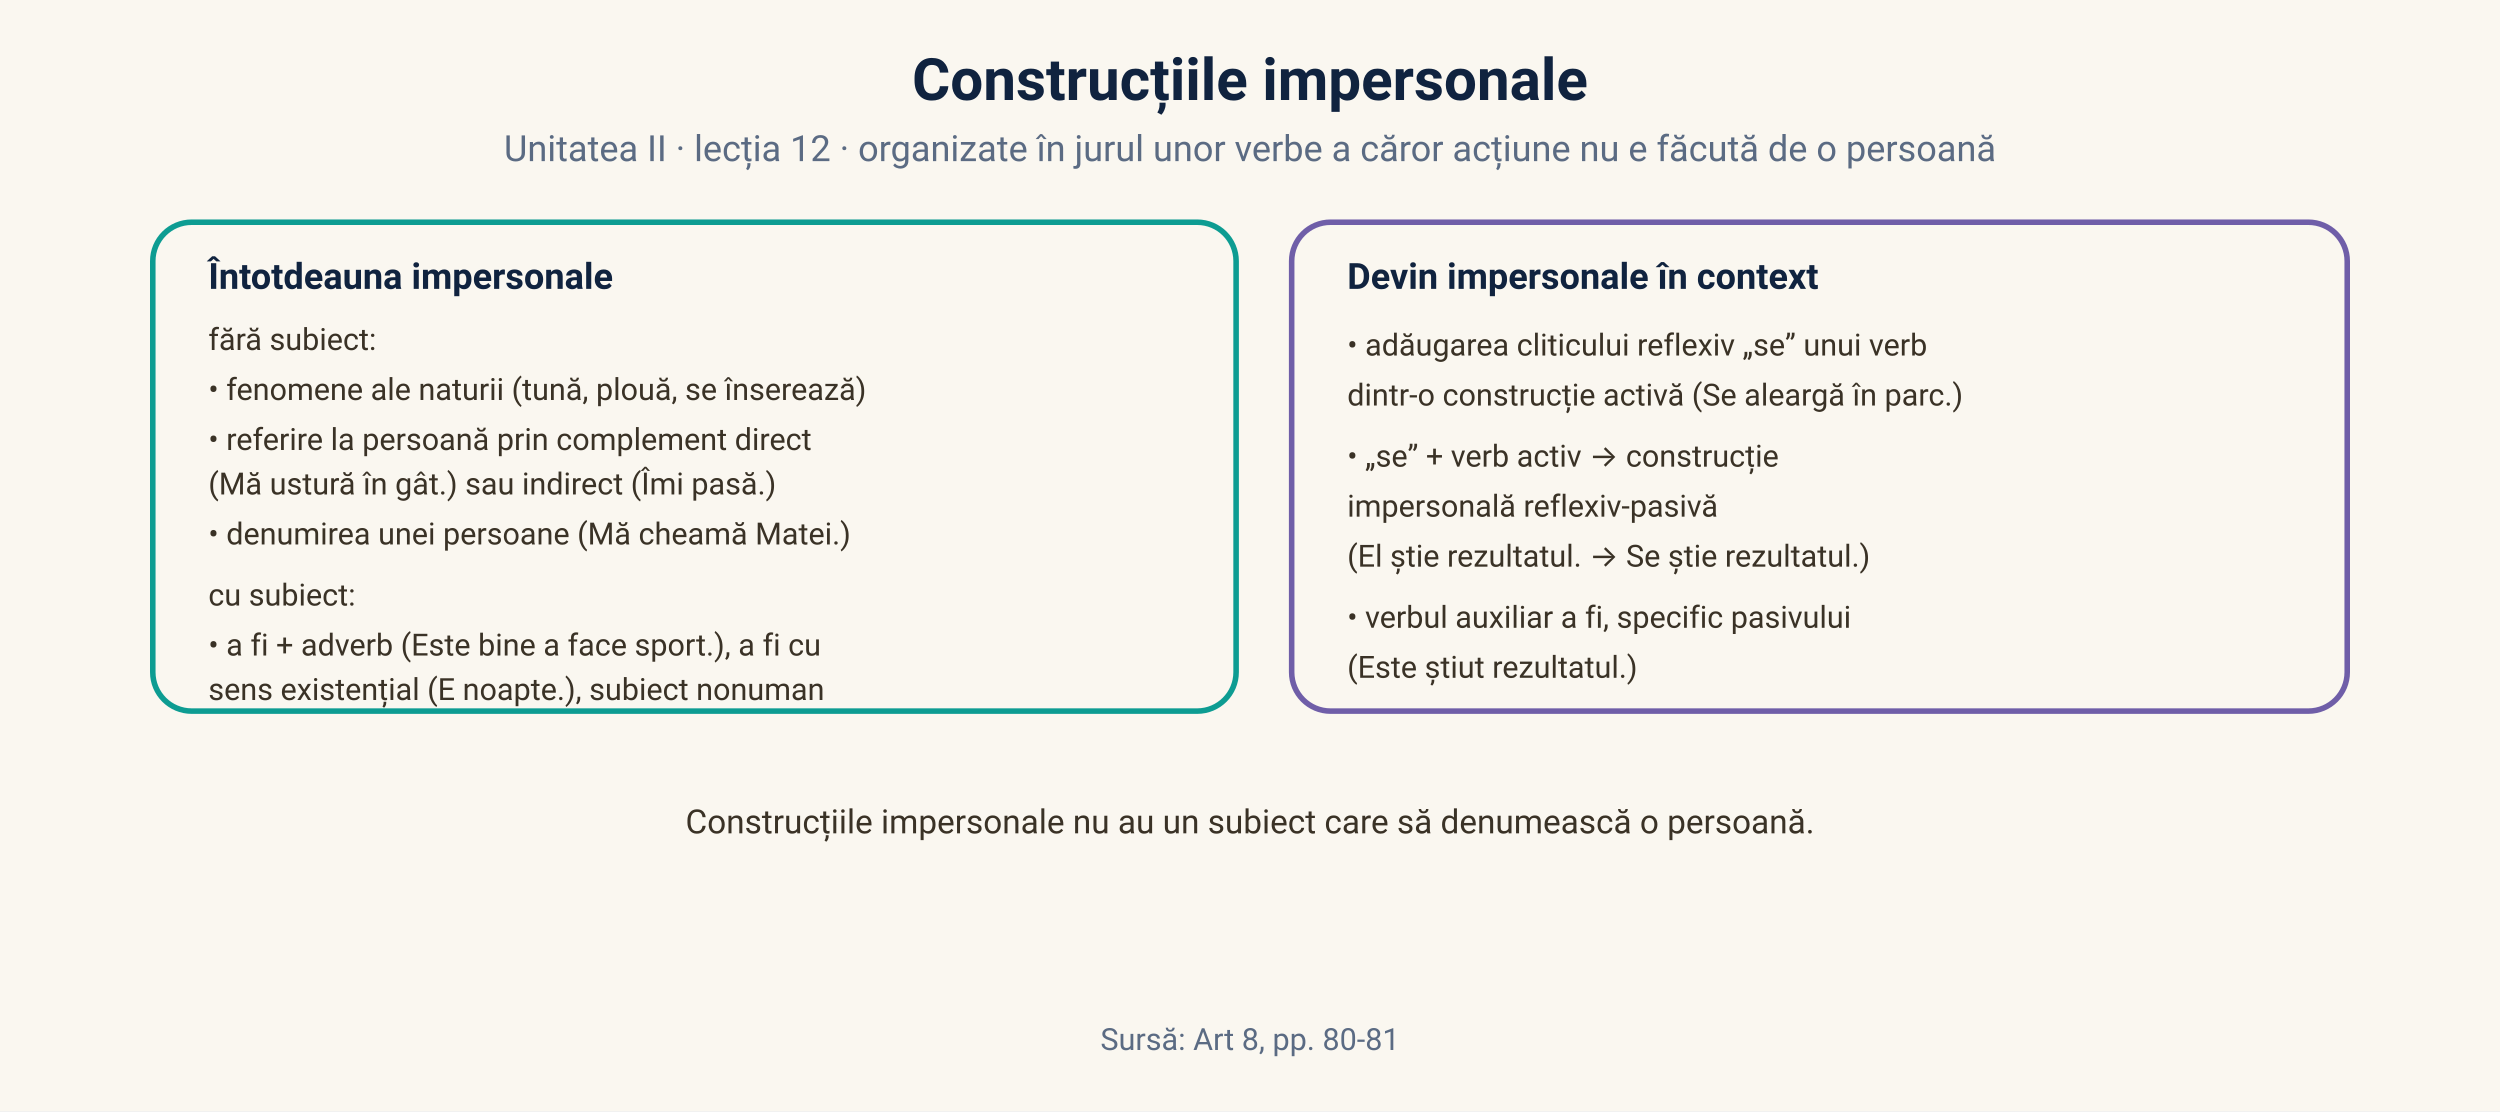
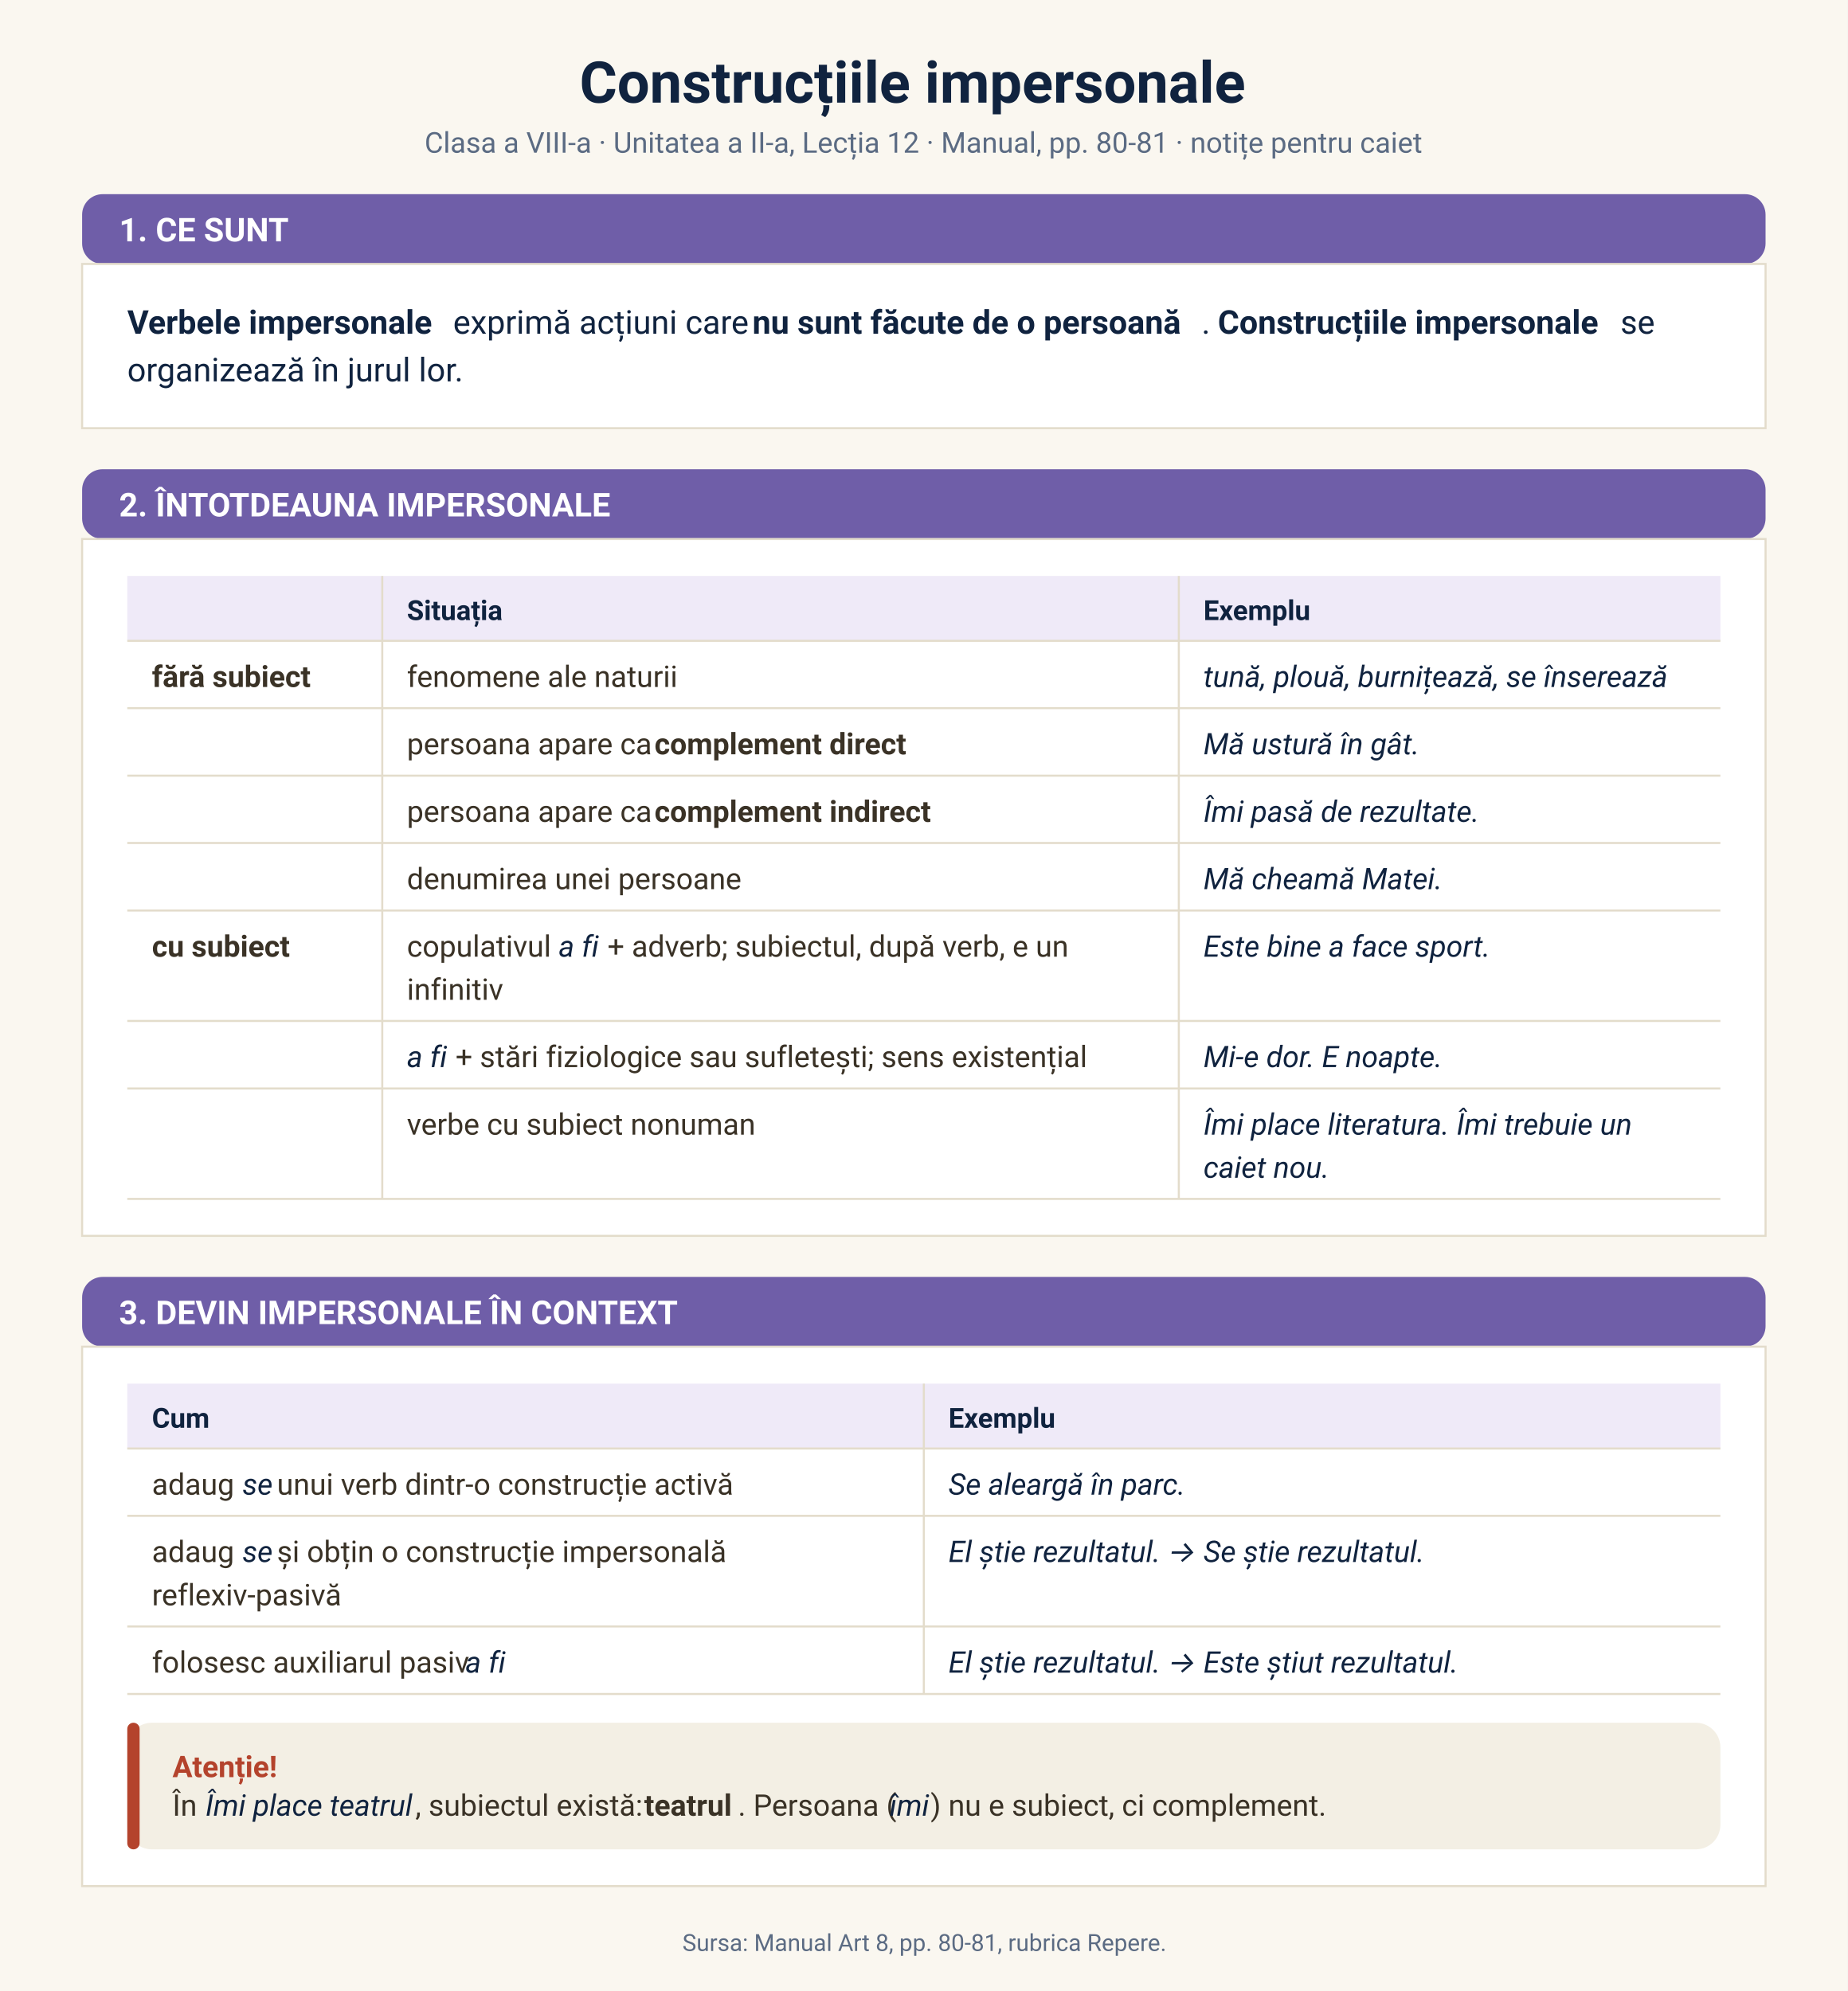
- <svg xmlns="http://www.w3.org/2000/svg" viewBox="0 0 900 400" font-family="'Segoe UI', 'Plus Jakarta Sans', -apple-system, Roboto, sans-serif">
-   <rect width="900" height="400" fill="#faf7f0" />
-   <text x="450" y="36" text-anchor="middle" font-size="21" font-weight="700" fill="#10233f">Construcțiile impersonale</text>
-   <text x="450" y="58" text-anchor="middle" font-size="13" fill="#5b6b83">Unitatea II · lecția 12 · organizate în jurul unor verbe a căror acțiune nu e făcută de o persoană</text>
-   <rect x="55" y="80" width="390" height="176" rx="14" fill="none" stroke="#0d9c92" stroke-width="2" />
-   <text x="75" y="104" font-size="13" font-weight="700" fill="#10233f">Întotdeauna impersonale</text>
-   <text font-size="11" fill="#3a3226">
-     <tspan x="75" y="126">fără subiect:</tspan>
-     <tspan x="75" y="144">• fenomene ale naturii (tună, plouă, se înserează)</tspan>
-     <tspan x="75" y="162">• referire la persoană prin complement direct</tspan>
-     <tspan x="75" y="178">  (Mă ustură în gât.) sau indirect (Îmi pasă.)</tspan>
-     <tspan x="75" y="196">• denumirea unei persoane (Mă cheamă Matei.)</tspan>
-     <tspan x="75" y="218">cu subiect:</tspan>
-     <tspan x="75" y="236">• a fi + adverb (Este bine a face sport.), a fi cu</tspan>
-     <tspan x="75" y="252">  sens existențial (E noapte.), subiect nonuman</tspan>
-   </text>
-   <rect x="465" y="80" width="380" height="176" rx="14" fill="none" stroke="#6f5ea8" stroke-width="2" />
-   <text x="485" y="104" font-size="13" font-weight="700" fill="#10233f">Devin impersonale în context</text>
-   <text font-size="11" fill="#3a3226">
-     <tspan x="485" y="128">• adăugarea cliticului reflexiv „se” unui verb</tspan>
-     <tspan x="485" y="146">  dintr-o construcție activă (Se aleargă în parc.)</tspan>
-     <tspan x="485" y="168">• „se” + verb activ → construcție</tspan>
-     <tspan x="485" y="186">  impersonală reflexiv-pasivă</tspan>
-     <tspan x="485" y="204">  (El știe rezultatul. → Se știe rezultatul.)</tspan>
-     <tspan x="485" y="226">• verbul auxiliar a fi, specific pasivului</tspan>
-     <tspan x="485" y="244">  (Este știut rezultatul.)</tspan>
-   </text>
-   <text x="450" y="300" text-anchor="middle" font-size="12" fill="#3a3226">Construcțiile impersonale nu au un subiect care să denumească o persoană.</text>
-   <text x="450" y="378" text-anchor="middle" font-size="11" fill="#5b6b83">Sursă: Art 8, pp. 80-81</text>
+ <svg xmlns="http://www.w3.org/2000/svg" viewBox="0 0 900 970" font-family="'Segoe UI', 'Plus Jakarta Sans', -apple-system, Roboto, sans-serif">
+   <rect width="900" height="970" fill="#faf7f0" />
+   <text x="282.3" y="50.0" font-size="28" fill="#10233f" font-weight="700" textLength="335.7" lengthAdjust="spacing">Construcțiile impersonale</text>
+   <text x="206.8" y="74.4" font-size="14" fill="#5b6b83" textLength="486.4" lengthAdjust="spacing">Clasa a VIII-a · Unitatea a II-a, Lecția 12 · Manual, pp. 80-81 · notițe pentru caiet</text>
+   <rect x="40" y="94.6" width="820" height="34" rx="10" fill="#6f5ea8" />
+   <text x="58" y="117.6" font-size="16" font-weight="700" fill="#ffffff">1. CE SUNT</text>
+   <rect x="40" y="128.6" width="820" height="80.0" fill="#ffffff" stroke="#e3dccb" />
+   <text x="62.0" y="162.6" font-size="16" fill="#10233f" font-weight="700" textLength="154.4" lengthAdjust="spacing">Verbele impersonale</text>
+   <text x="220.7" y="162.6" font-size="16" fill="#10233f" textLength="141.4" lengthAdjust="spacing">exprimă acțiuni care</text>
+   <text x="366.5" y="162.6" font-size="16" fill="#10233f" font-weight="700" textLength="218.9" lengthAdjust="spacing">nu sunt făcute de o persoană</text>
+   <text x="585.3" y="162.6" font-size="16" fill="#10233f" textLength="3.5" lengthAdjust="spacing">.</text>
+   <text x="593.2" y="162.6" font-size="16" fill="#10233f" font-weight="700" textLength="191.8" lengthAdjust="spacing">Construcțiile impersonale</text>
+   <text x="789.3" y="162.6" font-size="16" fill="#10233f" textLength="15.0" lengthAdjust="spacing">se</text>
+   <text x="62.0" y="185.8" font-size="16" fill="#10233f" textLength="164.5" lengthAdjust="spacing">organizează în jurul lor.</text>
+   <rect x="40" y="228.6" width="820" height="34" rx="10" fill="#6f5ea8" />
+   <text x="58" y="251.6" font-size="16" font-weight="700" fill="#ffffff">2. ÎNTOTDEAUNA IMPERSONALE</text>
+   <rect x="40" y="262.6" width="820" height="339.5" fill="#ffffff" stroke="#e3dccb" />
+   <rect x="62.0" y="280.6" width="776.0" height="31.6" fill="#efeaf8" />
+   <text x="198.2" y="302.1" font-size="13.5" fill="#10233f" font-weight="700" textLength="48.5" lengthAdjust="spacing">Situația</text>
+   <text x="586.2" y="302.1" font-size="13.5" fill="#10233f" font-weight="700" textLength="54.7" lengthAdjust="spacing">Exemplu</text>
+   <line x1="62.0" y1="312.2" x2="838.0" y2="312.2" stroke="#e3dccb" />
+   <text x="74.0" y="334.7" font-size="14.5" fill="#3a3226" font-weight="700" textLength="79.8" lengthAdjust="spacing">fără subiect</text>
+   <text x="198.2" y="334.7" font-size="14.5" fill="#3a3226" textLength="131.8" lengthAdjust="spacing">fenomene ale naturii</text>
+   <text x="586.2" y="334.7" font-size="14.5" fill="#10233f" font-style="italic" textLength="228.5" lengthAdjust="spacing">tună, plouă, burnițează, se înserează</text>
+   <line x1="62.0" y1="345.0" x2="838.0" y2="345.0" stroke="#e3dccb" />
+   <text x="198.2" y="367.5" font-size="14.5" fill="#3a3226" textLength="116.7" lengthAdjust="spacing">persoana apare ca</text>
+   <text x="318.8" y="367.5" font-size="14.5" fill="#3a3226" font-weight="700" textLength="129.1" lengthAdjust="spacing">complement direct</text>
+   <text x="586.2" y="367.5" font-size="14.5" fill="#10233f" font-style="italic" textLength="106.6" lengthAdjust="spacing">Mă ustură în gât.</text>
+   <line x1="62.0" y1="377.9" x2="838.0" y2="377.9" stroke="#e3dccb" />
+   <text x="198.2" y="400.4" font-size="14.5" fill="#3a3226" textLength="116.7" lengthAdjust="spacing">persoana apare ca</text>
+   <text x="318.8" y="400.4" font-size="14.5" fill="#3a3226" font-weight="700" textLength="142.0" lengthAdjust="spacing">complement indirect</text>
+   <text x="586.2" y="400.4" font-size="14.5" fill="#10233f" font-style="italic" textLength="134.3" lengthAdjust="spacing">Îmi pasă de rezultate.</text>
+   <line x1="62.0" y1="410.7" x2="838.0" y2="410.7" stroke="#e3dccb" />
+   <text x="198.2" y="433.2" font-size="14.5" fill="#3a3226" textLength="163.0" lengthAdjust="spacing">denumirea unei persoane</text>
+   <text x="586.2" y="433.2" font-size="14.5" fill="#10233f" font-style="italic" textLength="115.7" lengthAdjust="spacing">Mă cheamă Matei.</text>
+   <line x1="62.0" y1="443.6" x2="838.0" y2="443.6" stroke="#e3dccb" />
+   <text x="74.0" y="466.1" font-size="14.5" fill="#3a3226" font-weight="700" textLength="68.6" lengthAdjust="spacing">cu subiect</text>
+   <text x="198.2" y="466.1" font-size="14.5" fill="#3a3226" textLength="70.0" lengthAdjust="spacing">copulativul</text>
+   <text x="272.1" y="466.1" font-size="14.5" fill="#10233f" font-style="italic" textLength="19.9" lengthAdjust="spacing">a fi</text>
+   <text x="295.9" y="466.1" font-size="14.5" fill="#3a3226" textLength="229.2" lengthAdjust="spacing">+ adverb; subiectul, după verb, e un</text>
+   <text x="198.2" y="487.1" font-size="14.5" fill="#3a3226" textLength="46.8" lengthAdjust="spacing">infinitiv</text>
+   <text x="586.2" y="466.1" font-size="14.5" fill="#10233f" font-style="italic" textLength="135.3" lengthAdjust="spacing">Este bine a face sport.</text>
+   <line x1="62.0" y1="497.4" x2="838.0" y2="497.4" stroke="#e3dccb" />
+   <text x="198.2" y="519.9" font-size="14.5" fill="#10233f" font-style="italic" textLength="19.9" lengthAdjust="spacing">a fi</text>
+   <text x="221.9" y="519.9" font-size="14.5" fill="#3a3226" textLength="298.7" lengthAdjust="spacing">+ stări fiziologice sau sufletești; sens existențial</text>
+   <text x="586.2" y="519.9" font-size="14.5" fill="#10233f" font-style="italic" textLength="118.2" lengthAdjust="spacing">Mi-e dor. E noapte.</text>
+   <line x1="62.0" y1="530.3" x2="838.0" y2="530.3" stroke="#e3dccb" />
+   <text x="198.2" y="552.8" font-size="14.5" fill="#3a3226" textLength="169.4" lengthAdjust="spacing">verbe cu subiect nonuman</text>
+   <text x="586.2" y="552.8" font-size="14.5" fill="#10233f" font-style="italic" textLength="214.2" lengthAdjust="spacing">Îmi place literatura. Îmi trebuie un</text>
+   <text x="586.2" y="573.8" font-size="14.5" fill="#10233f" font-style="italic" textLength="60.9" lengthAdjust="spacing">caiet nou.</text>
+   <line x1="62.0" y1="584.1" x2="838.0" y2="584.1" stroke="#e3dccb" />
+   <line x1="186.2" y1="280.6" x2="186.2" y2="584.1" stroke="#e3dccb" />
+   <line x1="574.2" y1="280.6" x2="574.2" y2="584.1" stroke="#e3dccb" />
+   <rect x="40" y="622.1" width="820" height="34" rx="10" fill="#6f5ea8" />
+   <text x="58" y="645.1" font-size="16" font-weight="700" fill="#ffffff">3. DEVIN IMPERSONALE ÎN CONTEXT</text>
+   <rect x="40" y="656.1" width="820" height="262.8" fill="#ffffff" stroke="#e3dccb" />
+   <rect x="62.0" y="674.1" width="776.0" height="31.6" fill="#efeaf8" />
+   <text x="74.0" y="695.6" font-size="13.5" fill="#10233f" font-weight="700" textLength="29.0" lengthAdjust="spacing">Cum</text>
+   <text x="462.0" y="695.6" font-size="13.5" fill="#10233f" font-weight="700" textLength="54.7" lengthAdjust="spacing">Exemplu</text>
+   <line x1="62.0" y1="705.7" x2="838.0" y2="705.7" stroke="#e3dccb" />
+   <text x="74.0" y="728.2" font-size="14.5" fill="#3a3226" textLength="40.2" lengthAdjust="spacing">adaug</text>
+   <text x="118.1" y="728.2" font-size="14.5" fill="#10233f" font-style="italic" textLength="12.9" lengthAdjust="spacing">se</text>
+   <text x="134.9" y="728.2" font-size="14.5" fill="#3a3226" textLength="224.0" lengthAdjust="spacing">unui verb dintr-o construcție activă</text>
+   <text x="462.0" y="728.2" font-size="14.5" fill="#10233f" font-style="italic" textLength="115.9" lengthAdjust="spacing">Se aleargă în parc.</text>
+   <line x1="62.0" y1="738.5" x2="838.0" y2="738.5" stroke="#e3dccb" />
+   <text x="74.0" y="761.0" font-size="14.5" fill="#3a3226" textLength="40.2" lengthAdjust="spacing">adaug</text>
+   <text x="118.1" y="761.0" font-size="14.5" fill="#10233f" font-style="italic" textLength="12.9" lengthAdjust="spacing">se</text>
+   <text x="134.9" y="761.0" font-size="14.5" fill="#3a3226" textLength="216.3" lengthAdjust="spacing">și obțin o construcție impersonală</text>
+   <text x="74.0" y="782.1" font-size="14.5" fill="#3a3226" textLength="90.9" lengthAdjust="spacing">reflexiv-pasivă</text>
+   <text x="462.0" y="761.0" font-size="14.5" fill="#10233f" font-style="italic" textLength="229.8" lengthAdjust="spacing">El știe rezultatul. → Se știe rezultatul.</text>
+   <line x1="62.0" y1="792.4" x2="838.0" y2="792.4" stroke="#e3dccb" />
+   <text x="74.0" y="814.9" font-size="14.5" fill="#3a3226" textLength="148.8" lengthAdjust="spacing">folosesc auxiliarul pasiv</text>
+   <text x="226.7" y="814.9" font-size="14.5" fill="#10233f" font-style="italic" textLength="19.9" lengthAdjust="spacing">a fi</text>
+   <text x="462.0" y="814.9" font-size="14.5" fill="#10233f" font-style="italic" textLength="245.9" lengthAdjust="spacing">El știe rezultatul. → Este știut rezultatul.</text>
+   <line x1="62.0" y1="825.3" x2="838.0" y2="825.3" stroke="#e3dccb" />
+   <line x1="450.0" y1="674.1" x2="450.0" y2="825.3" stroke="#e3dccb" />
+   <rect x="62.0" y="839.3" width="776.0" height="61.7" rx="12" fill="#f3efe4" />
+   <rect x="62.0" y="839.3" width="6" height="61.7" rx="3" fill="#b4432c" />
+   <text x="84.0" y="865.8" font-size="14.5" fill="#b4432c" font-weight="700" textLength="54.8" lengthAdjust="spacing">Atenție!</text>
+   <text x="84.0" y="884.6" font-size="14.5" fill="#3a3226" textLength="12.2" lengthAdjust="spacing">În</text>
+   <text x="100.1" y="884.6" font-size="14.5" fill="#10233f" font-style="italic" textLength="102.2" lengthAdjust="spacing">Îmi place teatrul</text>
+   <text x="202.3" y="884.6" font-size="14.5" fill="#3a3226" textLength="107.6" lengthAdjust="spacing">, subiectul există:</text>
+   <text x="313.8" y="884.6" font-size="14.5" fill="#3a3226" font-weight="700" textLength="45.7" lengthAdjust="spacing">teatrul</text>
+   <text x="359.5" y="884.6" font-size="14.5" fill="#3a3226" textLength="73.8" lengthAdjust="spacing">. Persoana (</text>
+   <text x="433.3" y="884.6" font-size="14.5" fill="#10233f" font-style="italic" textLength="20.0" lengthAdjust="spacing">îmi</text>
+   <text x="453.3" y="884.6" font-size="14.5" fill="#3a3226" textLength="190.5" lengthAdjust="spacing">) nu e subiect, ci complement.</text>
+   <text x="332.4" y="950.5" font-size="11.5" fill="#5b6b83" textLength="235.3" lengthAdjust="spacing">Sursa: Manual Art 8, pp. 80-81, rubrica Repere.</text>
</svg>
